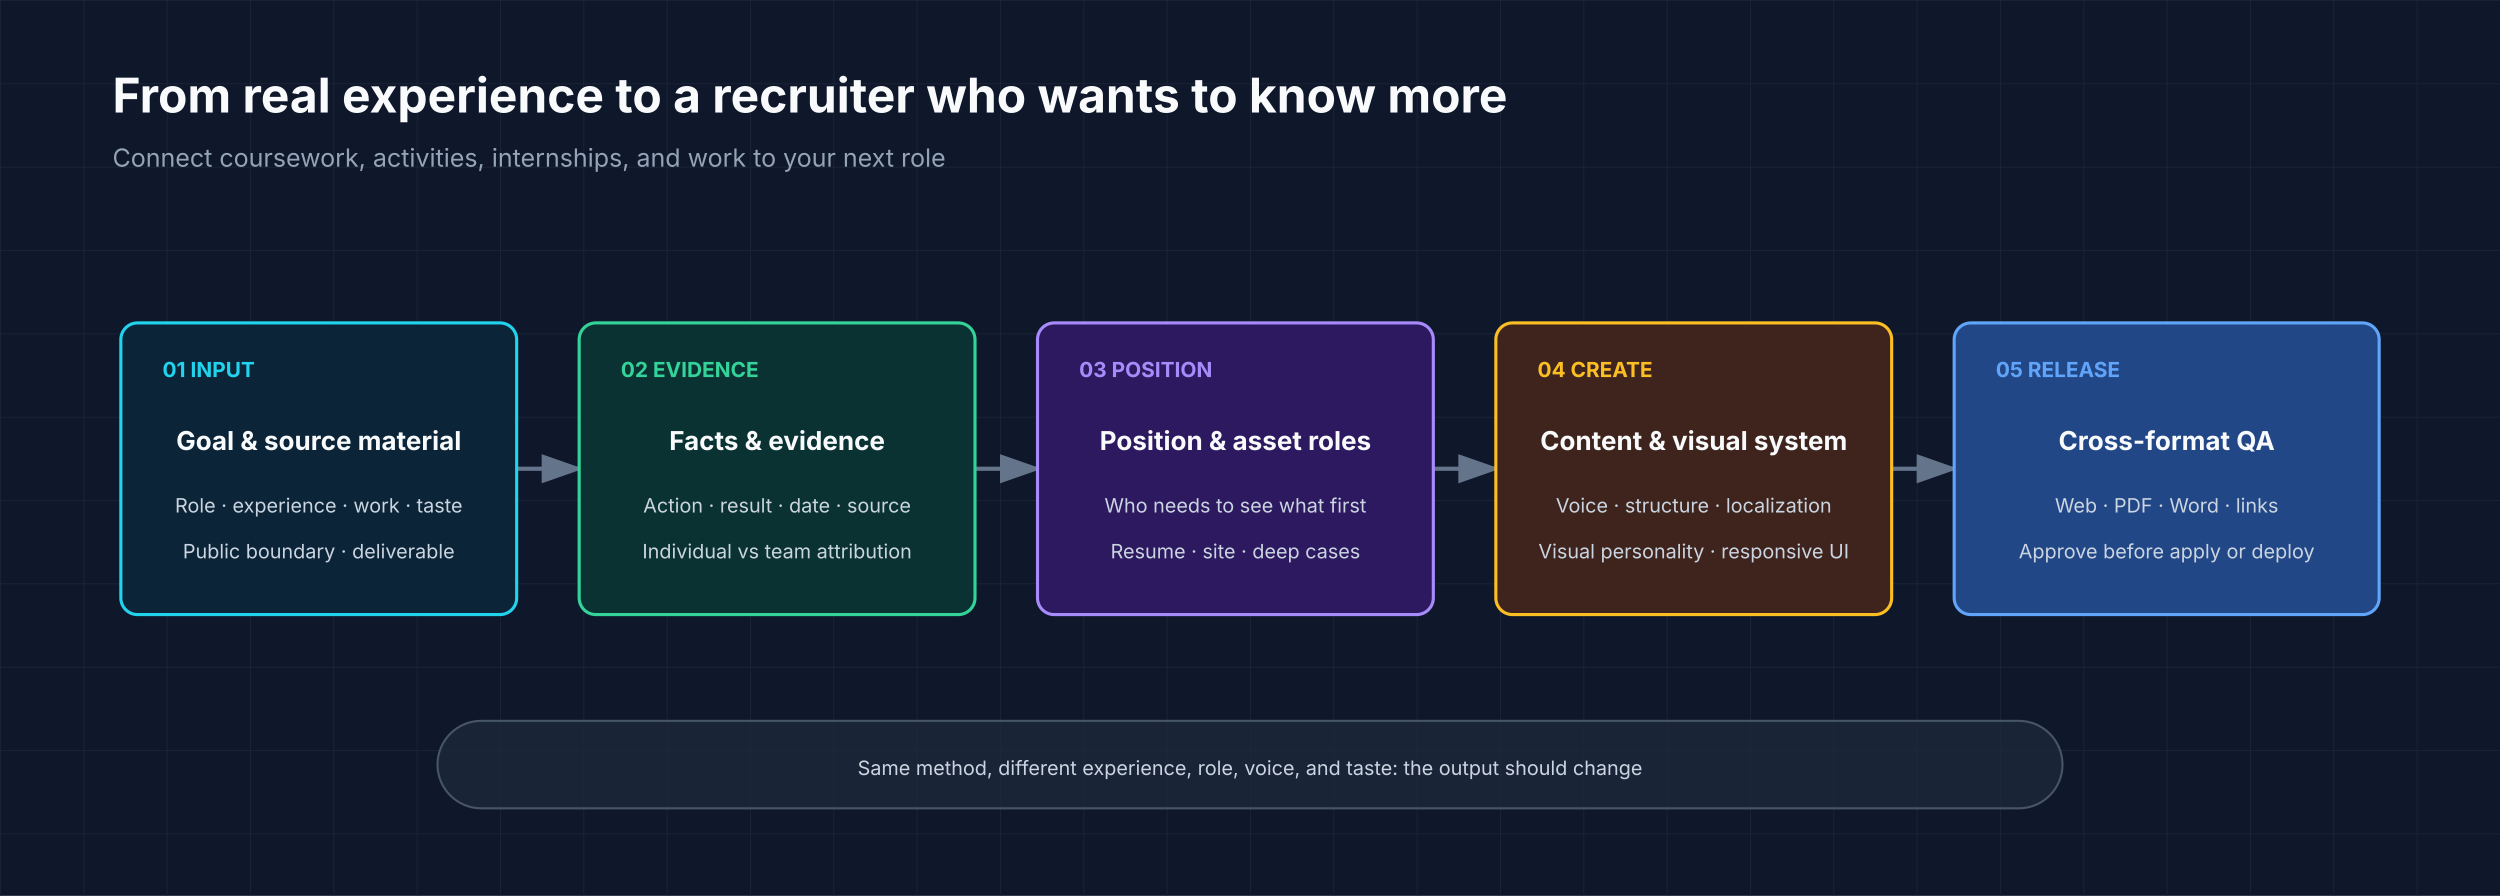
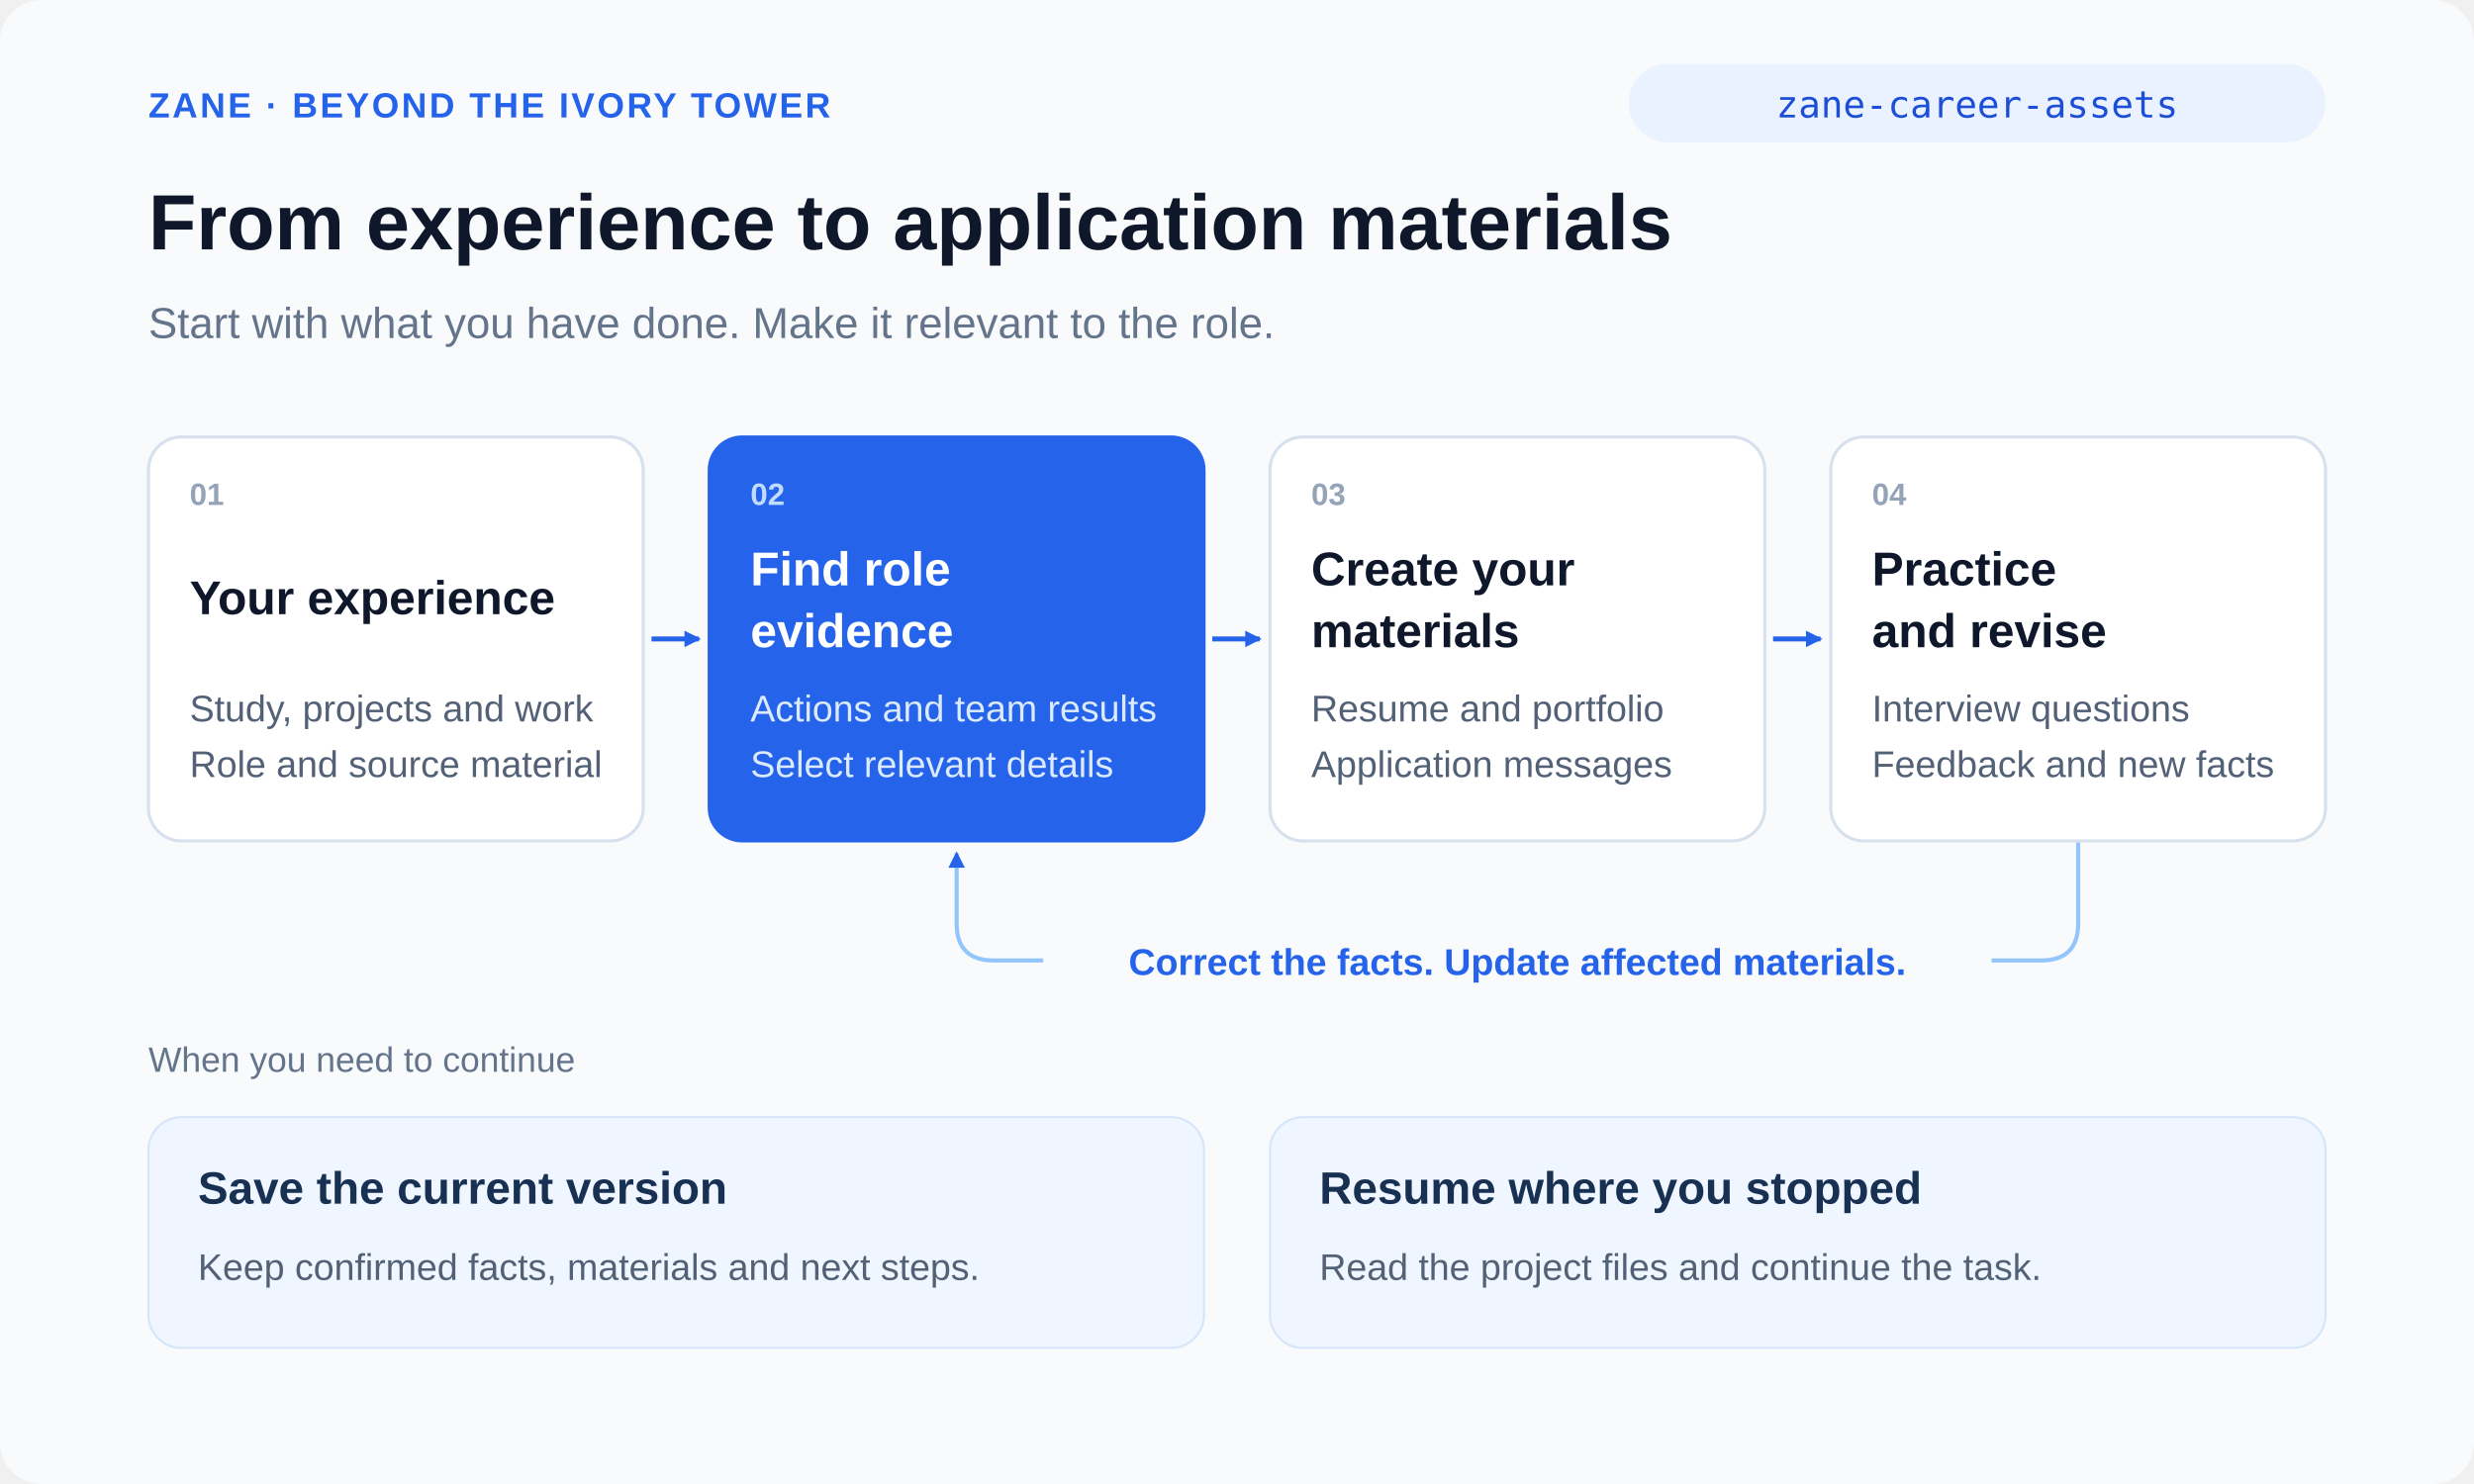
- <svg xmlns="http://www.w3.org/2000/svg" viewBox="0 0 1200 430" role="img" aria-labelledby="title desc">
+ <svg xmlns="http://www.w3.org/2000/svg" viewBox="0 0 1200 720" role="img" aria-labelledby="title desc">
  <defs>
-     <pattern id="grid" width="40" height="40" patternUnits="userSpaceOnUse">
-       <path d="M40 0H0V40" fill="none" stroke="#1e293b" stroke-width="0.6" />
-     </pattern>
-     <marker id="arrow" markerWidth="10" markerHeight="7" refX="9" refY="3.5" orient="auto">
-       <polygon points="0 0,10 3.5,0 7" fill="#64748b" />
+     <style>text{font-family:-apple-system,BlinkMacSystemFont,"Segoe UI","PingFang SC","Hiragino Sans GB","Microsoft YaHei",Arial,sans-serif}
+ .brand{font-size:17px;font-weight:700;letter-spacing:1.2px;fill:#2563eb}.entry{font-family:"SFMono-Regular",Consolas,monospace;font-size:18px;fill:#1d4ed8}
+ .title{font-size:38px;font-weight:700;fill:#0f172a}.subtitle{font-size:21px;fill:#64748b}
+ .index{font-size:15px;font-weight:600;fill:#94a3b8}.label{font-size:23px;font-weight:700;fill:#0f172a}.body{font-size:18px;fill:#526176}
+ .strong .index{fill:#bfdbfe}.strong .label{fill:#fff}.strong .body{fill:#dbeafe}
+ .loop{font-size:18px;font-weight:600;fill:#2563eb}.section{font-size:17px;fill:#64748b}.bottom-label{font-size:22px;font-weight:700;fill:#183153}.bottom-body{font-size:18px;fill:#526176}
+ </style>
+     <marker id="arrow" markerWidth="8" markerHeight="8" refX="7" refY="4" orient="auto" markerUnits="userSpaceOnUse">
+       <path d="M0 0 8 4 0 8Z" fill="#2563eb" />
    </marker>
-     <style>text{font-family:Inter,-apple-system,BlinkMacSystemFont,'Segoe UI',Arial,sans-serif;letter-spacing:0}.title{font-size:23px;font-weight:700;fill:#f8fafc}.sub{font-size:12px;fill:#94a3b8}.num{font-size:10px;font-weight:700}.name{font-size:12.5px;font-weight:700;fill:#f8fafc}.detail{font-size:9.5px;fill:#cbd5e1}</style>
  </defs>
-   <rect width="1200" height="430" fill="#0f172a" />
-   <rect width="1200" height="430" fill="url(#grid)" />
-   <text x="54" y="54" class="title">From real experience to a recruiter who wants to know more</text>
-   <text x="54" y="80" class="sub">Connect coursework, activities, internships, and work to your next role</text>
-   <path d="M248 225H278" stroke="#64748b" stroke-width="2" marker-end="url(#arrow)" />
-   <path d="M468 225H498" stroke="#64748b" stroke-width="2" marker-end="url(#arrow)" />
-   <path d="M688 225H718" stroke="#64748b" stroke-width="2" marker-end="url(#arrow)" />
-   <path d="M908 225H938" stroke="#64748b" stroke-width="2" marker-end="url(#arrow)" />
-   <g>
-     <rect x="58" y="155" width="190" height="140" rx="8" fill="#0f172a" />
-     <rect x="58" y="155" width="190" height="140" rx="8" fill="rgba(8,51,68,.5)" stroke="#22d3ee" stroke-width="1.5" />
-     <text x="78" y="181" class="num" fill="#22d3ee">01 INPUT</text>
-     <text x="153" y="216" class="name" text-anchor="middle">Goal &amp; source material</text>
-     <text x="153" y="246" class="detail" text-anchor="middle">Role · experience · work · taste</text>
-     <text x="153" y="268" class="detail" text-anchor="middle">Public boundary · deliverable</text>
+   <rect width="1200" height="720" rx="20" fill="#f8fafc" />
+   <path d="M316 310H339" stroke="#2563eb" stroke-width="2.4" fill="none" marker-end="url(#arrow)" />
+   <path d="M588 310H611" stroke="#2563eb" stroke-width="2.4" fill="none" marker-end="url(#arrow)" />
+   <path d="M860 310H883" stroke="#2563eb" stroke-width="2.4" fill="none" marker-end="url(#arrow)" />
+   <path d="M1008 408V448Q1008 466 990 466H482Q464 466 464 448V414" fill="none" stroke="#93c5fd" stroke-width="2" marker-end="url(#arrow)" />
+   <g class="stage">
+     <rect x="72" y="212" width="240" height="196" rx="16" fill="#fff" stroke="#d7e1ed" stroke-width="1.5" />
+     <text x="92" y="245" class="index">01</text>
+     <text x="92" y="298" class="label">Your experience</text>
+     <text x="92" y="350" class="body">Study, projects and work</text>
+     <text x="92" y="377" class="body">Role and source material</text>
  </g>
-   <g>
-     <rect x="278" y="155" width="190" height="140" rx="8" fill="#0f172a" />
-     <rect x="278" y="155" width="190" height="140" rx="8" fill="rgba(6,78,59,.5)" stroke="#34d399" stroke-width="1.5" />
-     <text x="298" y="181" class="num" fill="#34d399">02 EVIDENCE</text>
-     <text x="373" y="216" class="name" text-anchor="middle">Facts &amp; evidence</text>
-     <text x="373" y="246" class="detail" text-anchor="middle">Action · result · date · source</text>
-     <text x="373" y="268" class="detail" text-anchor="middle">Individual vs team attribution</text>
+   <g class="strong">
+     <rect x="344" y="212" width="240" height="196" rx="16" fill="#2563eb" stroke="#2563eb" stroke-width="1.5" />
+     <text x="364" y="245" class="index">02</text>
+     <text x="364" y="284" class="label">Find role</text>
+     <text x="364" y="314" class="label">evidence</text>
+     <text x="364" y="350" class="body">Actions and team results</text>
+     <text x="364" y="377" class="body">Select relevant details</text>
  </g>
-   <g>
-     <rect x="498" y="155" width="190" height="140" rx="8" fill="#0f172a" />
-     <rect x="498" y="155" width="190" height="140" rx="8" fill="rgba(76,29,149,.5)" stroke="#a78bfa" stroke-width="1.5" />
-     <text x="518" y="181" class="num" fill="#a78bfa">03 POSITION</text>
-     <text x="593" y="216" class="name" text-anchor="middle">Position &amp; asset roles</text>
-     <text x="593" y="246" class="detail" text-anchor="middle">Who needs to see what first</text>
-     <text x="593" y="268" class="detail" text-anchor="middle">Resume · site · deep cases</text>
+   <g class="stage">
+     <rect x="616" y="212" width="240" height="196" rx="16" fill="#fff" stroke="#d7e1ed" stroke-width="1.5" />
+     <text x="636" y="245" class="index">03</text>
+     <text x="636" y="284" class="label">Create your</text>
+     <text x="636" y="314" class="label">materials</text>
+     <text x="636" y="350" class="body">Resume and portfolio</text>
+     <text x="636" y="377" class="body">Application messages</text>
  </g>
-   <g>
-     <rect x="718" y="155" width="190" height="140" rx="8" fill="#0f172a" />
-     <rect x="718" y="155" width="190" height="140" rx="8" fill="rgba(120,53,15,.45)" stroke="#fbbf24" stroke-width="1.5" />
-     <text x="738" y="181" class="num" fill="#fbbf24">04 CREATE</text>
-     <text x="813" y="216" class="name" text-anchor="middle">Content &amp; visual system</text>
-     <text x="813" y="246" class="detail" text-anchor="middle">Voice · structure · localization</text>
-     <text x="813" y="268" class="detail" text-anchor="middle">Visual personality · responsive UI</text>
+   <g class="stage">
+     <rect x="888" y="212" width="240" height="196" rx="16" fill="#fff" stroke="#d7e1ed" stroke-width="1.5" />
+     <text x="908" y="245" class="index">04</text>
+     <text x="908" y="284" class="label">Practice</text>
+     <text x="908" y="314" class="label">and revise</text>
+     <text x="908" y="350" class="body">Interview questions</text>
+     <text x="908" y="377" class="body">Feedback and new facts</text>
  </g>
-   <g>
-     <rect x="938" y="155" width="204" height="140" rx="8" fill="#0f172a" />
-     <rect x="938" y="155" width="204" height="140" rx="8" fill="rgba(59,130,246,.45)" stroke="#60a5fa" stroke-width="1.5" />
-     <text x="958" y="181" class="num" fill="#60a5fa">05 RELEASE</text>
-     <text x="1040" y="216" class="name" text-anchor="middle">Cross-format QA</text>
-     <text x="1040" y="246" class="detail" text-anchor="middle">Web · PDF · Word · links</text>
-     <text x="1040" y="268" class="detail" text-anchor="middle">Approve before apply or deploy</text>
-   </g>
-   <rect x="210" y="346" width="780" height="42" rx="21" fill="rgba(30,41,59,.75)" stroke="#475569" />
-   <text x="600" y="372" class="detail" text-anchor="middle">Same method, different experience, role, voice, and taste: the output should change</text>
+   <rect x="506" y="451" width="460" height="30" rx="10" fill="#f8fafc" />
+   <text x="736" y="473" class="loop" text-anchor="middle">Correct the facts. Update affected materials.</text>
+   <text x="72" y="520" class="section">When you need to continue</text>
+   <rect x="72" y="542" width="512" height="112" rx="16" fill="#eff6ff" stroke="#d5e5fa" />
+   <text x="96" y="584" class="bottom-label">Save the current version</text>
+   <text x="96" y="621" class="bottom-body">Keep confirmed facts, materials and next steps.</text>
+   <rect x="616" y="542" width="512" height="112" rx="16" fill="#eff6ff" stroke="#d5e5fa" />
+   <text x="640" y="584" class="bottom-label">Resume where you stopped</text>
+   <text x="640" y="621" class="bottom-body">Read the project files and continue the task.</text>
+   <text x="72" y="57" class="brand">ZANE · BEYOND THE IVORY TOWER</text>
+   <rect x="790" y="31" width="338" height="38" rx="19" fill="#eaf2ff" />
+   <text x="959" y="57" class="entry" text-anchor="middle">zane-career-assets</text>
+   <text x="72" y="121" class="title">From experience to application materials</text>
+   <text x="72" y="164" class="subtitle">Start with what you have done. Make it relevant to the role.</text>
</svg>
